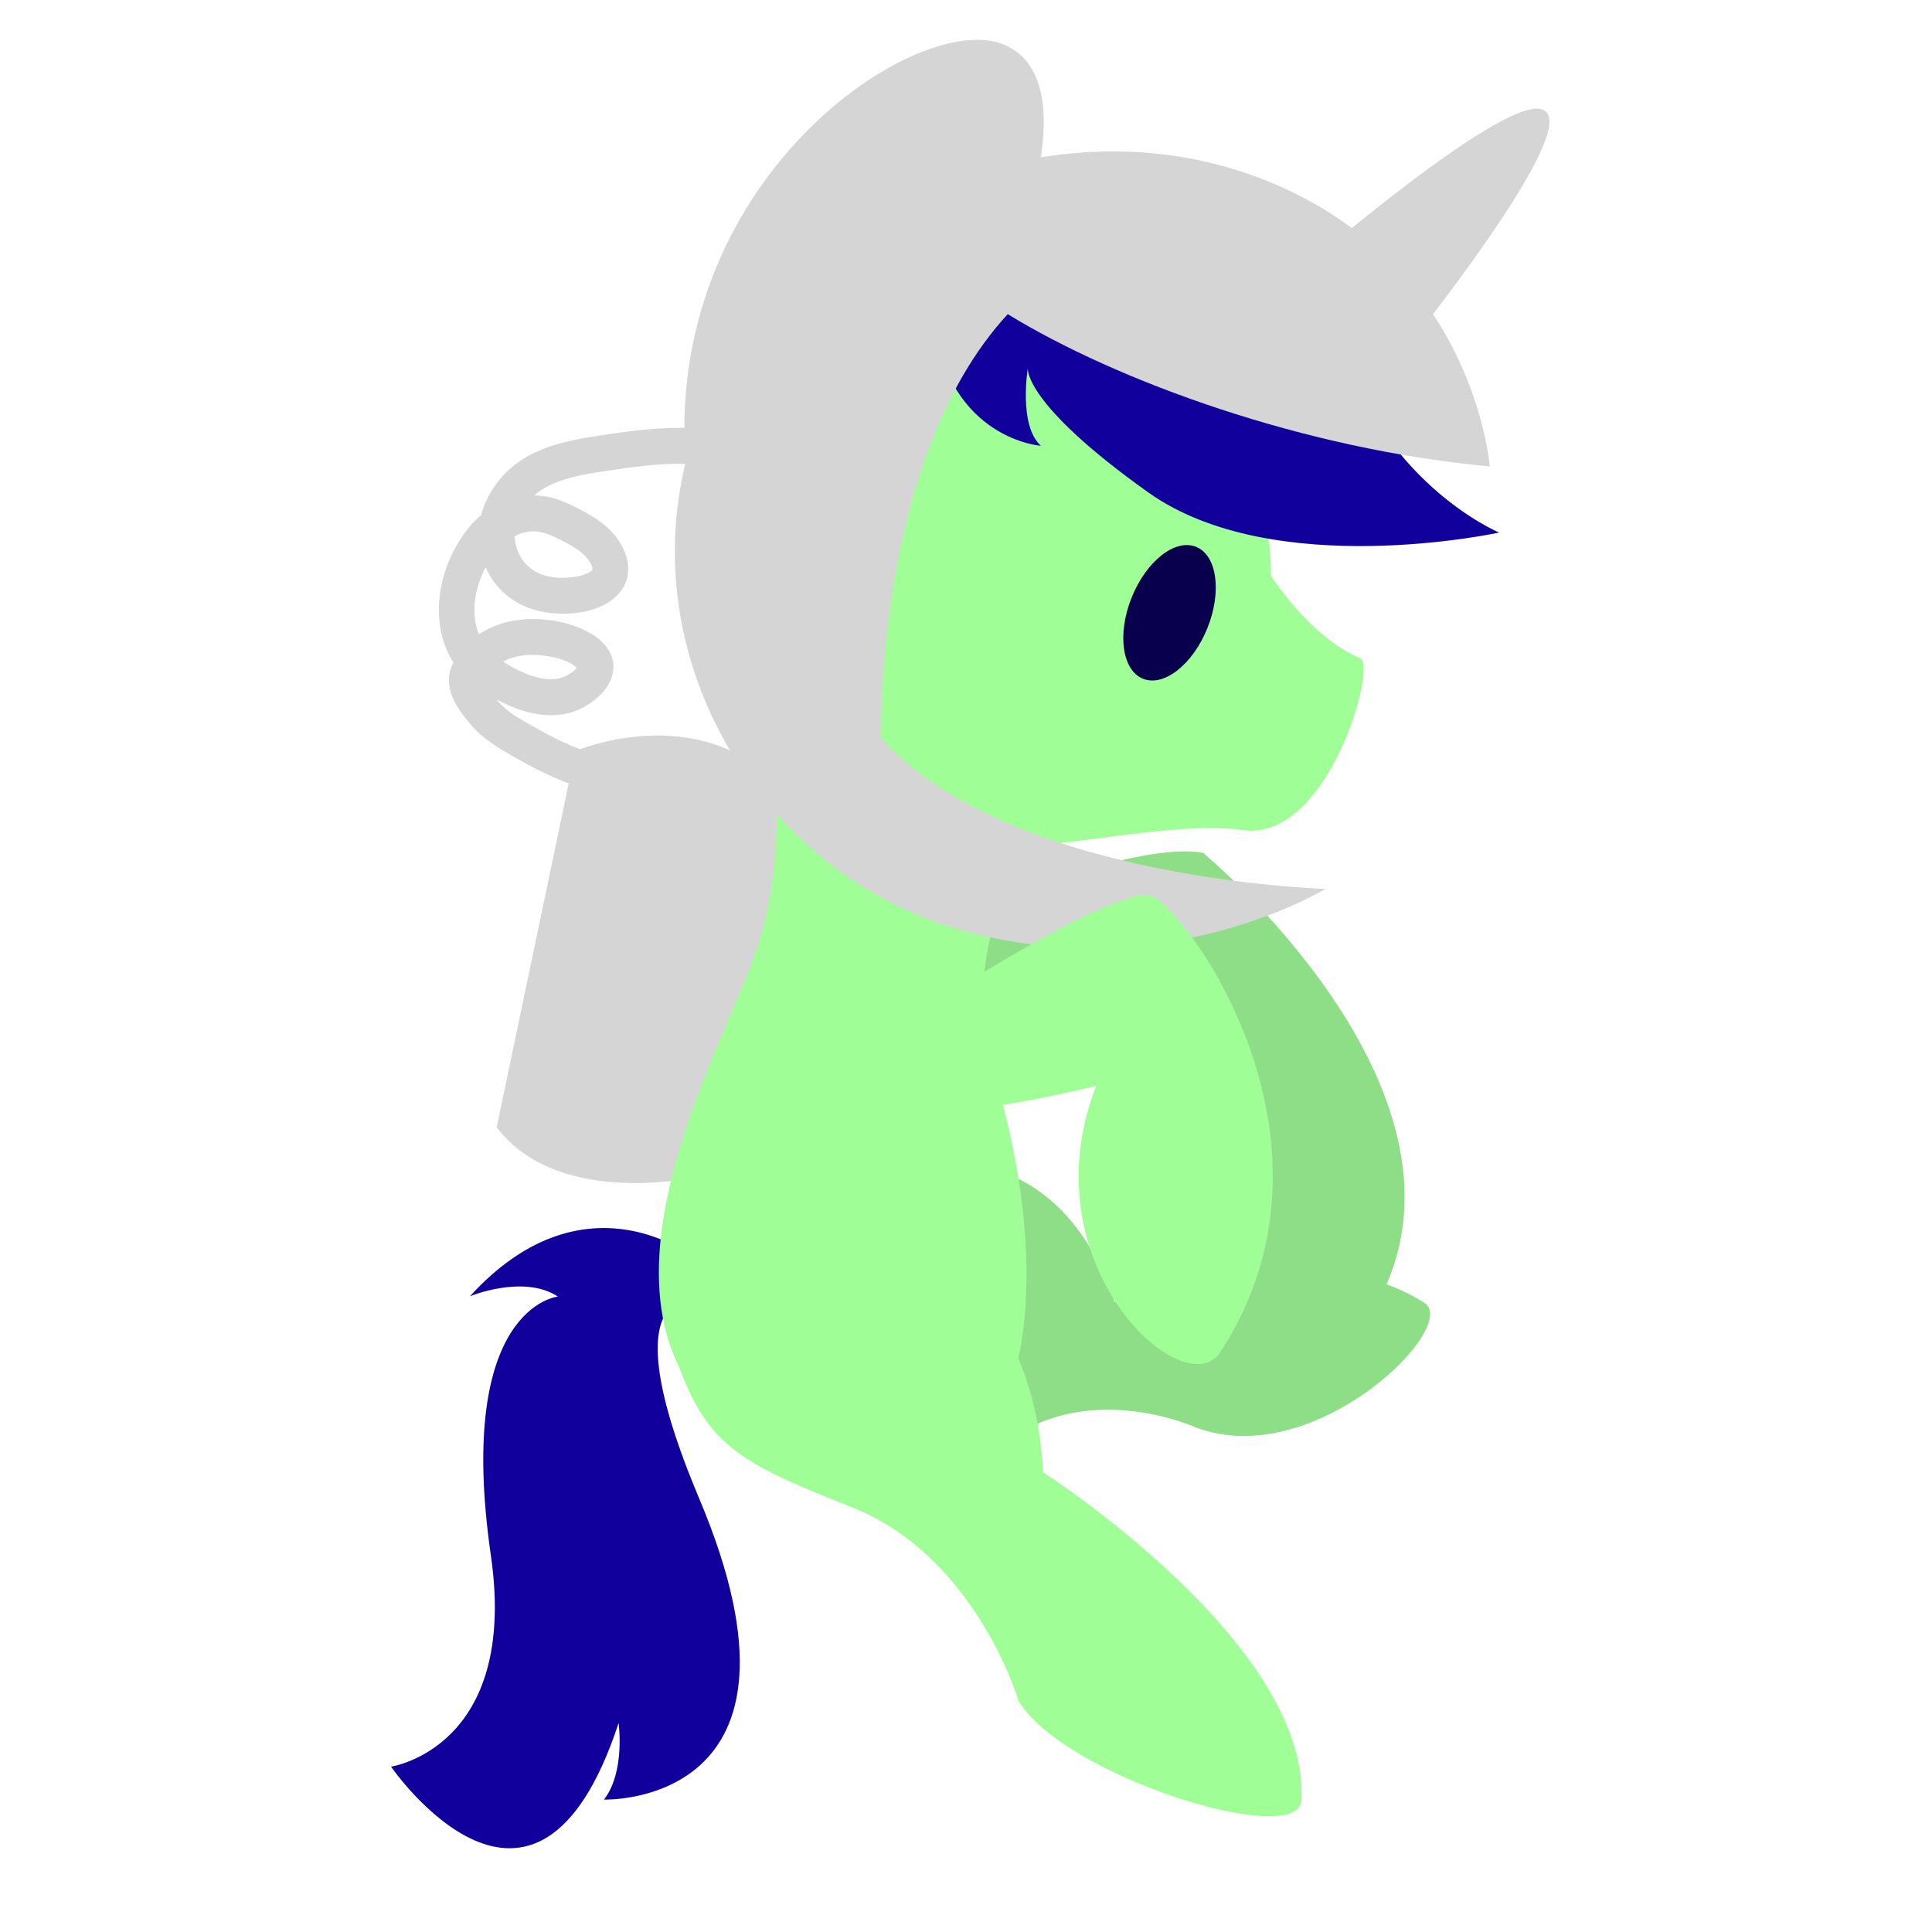
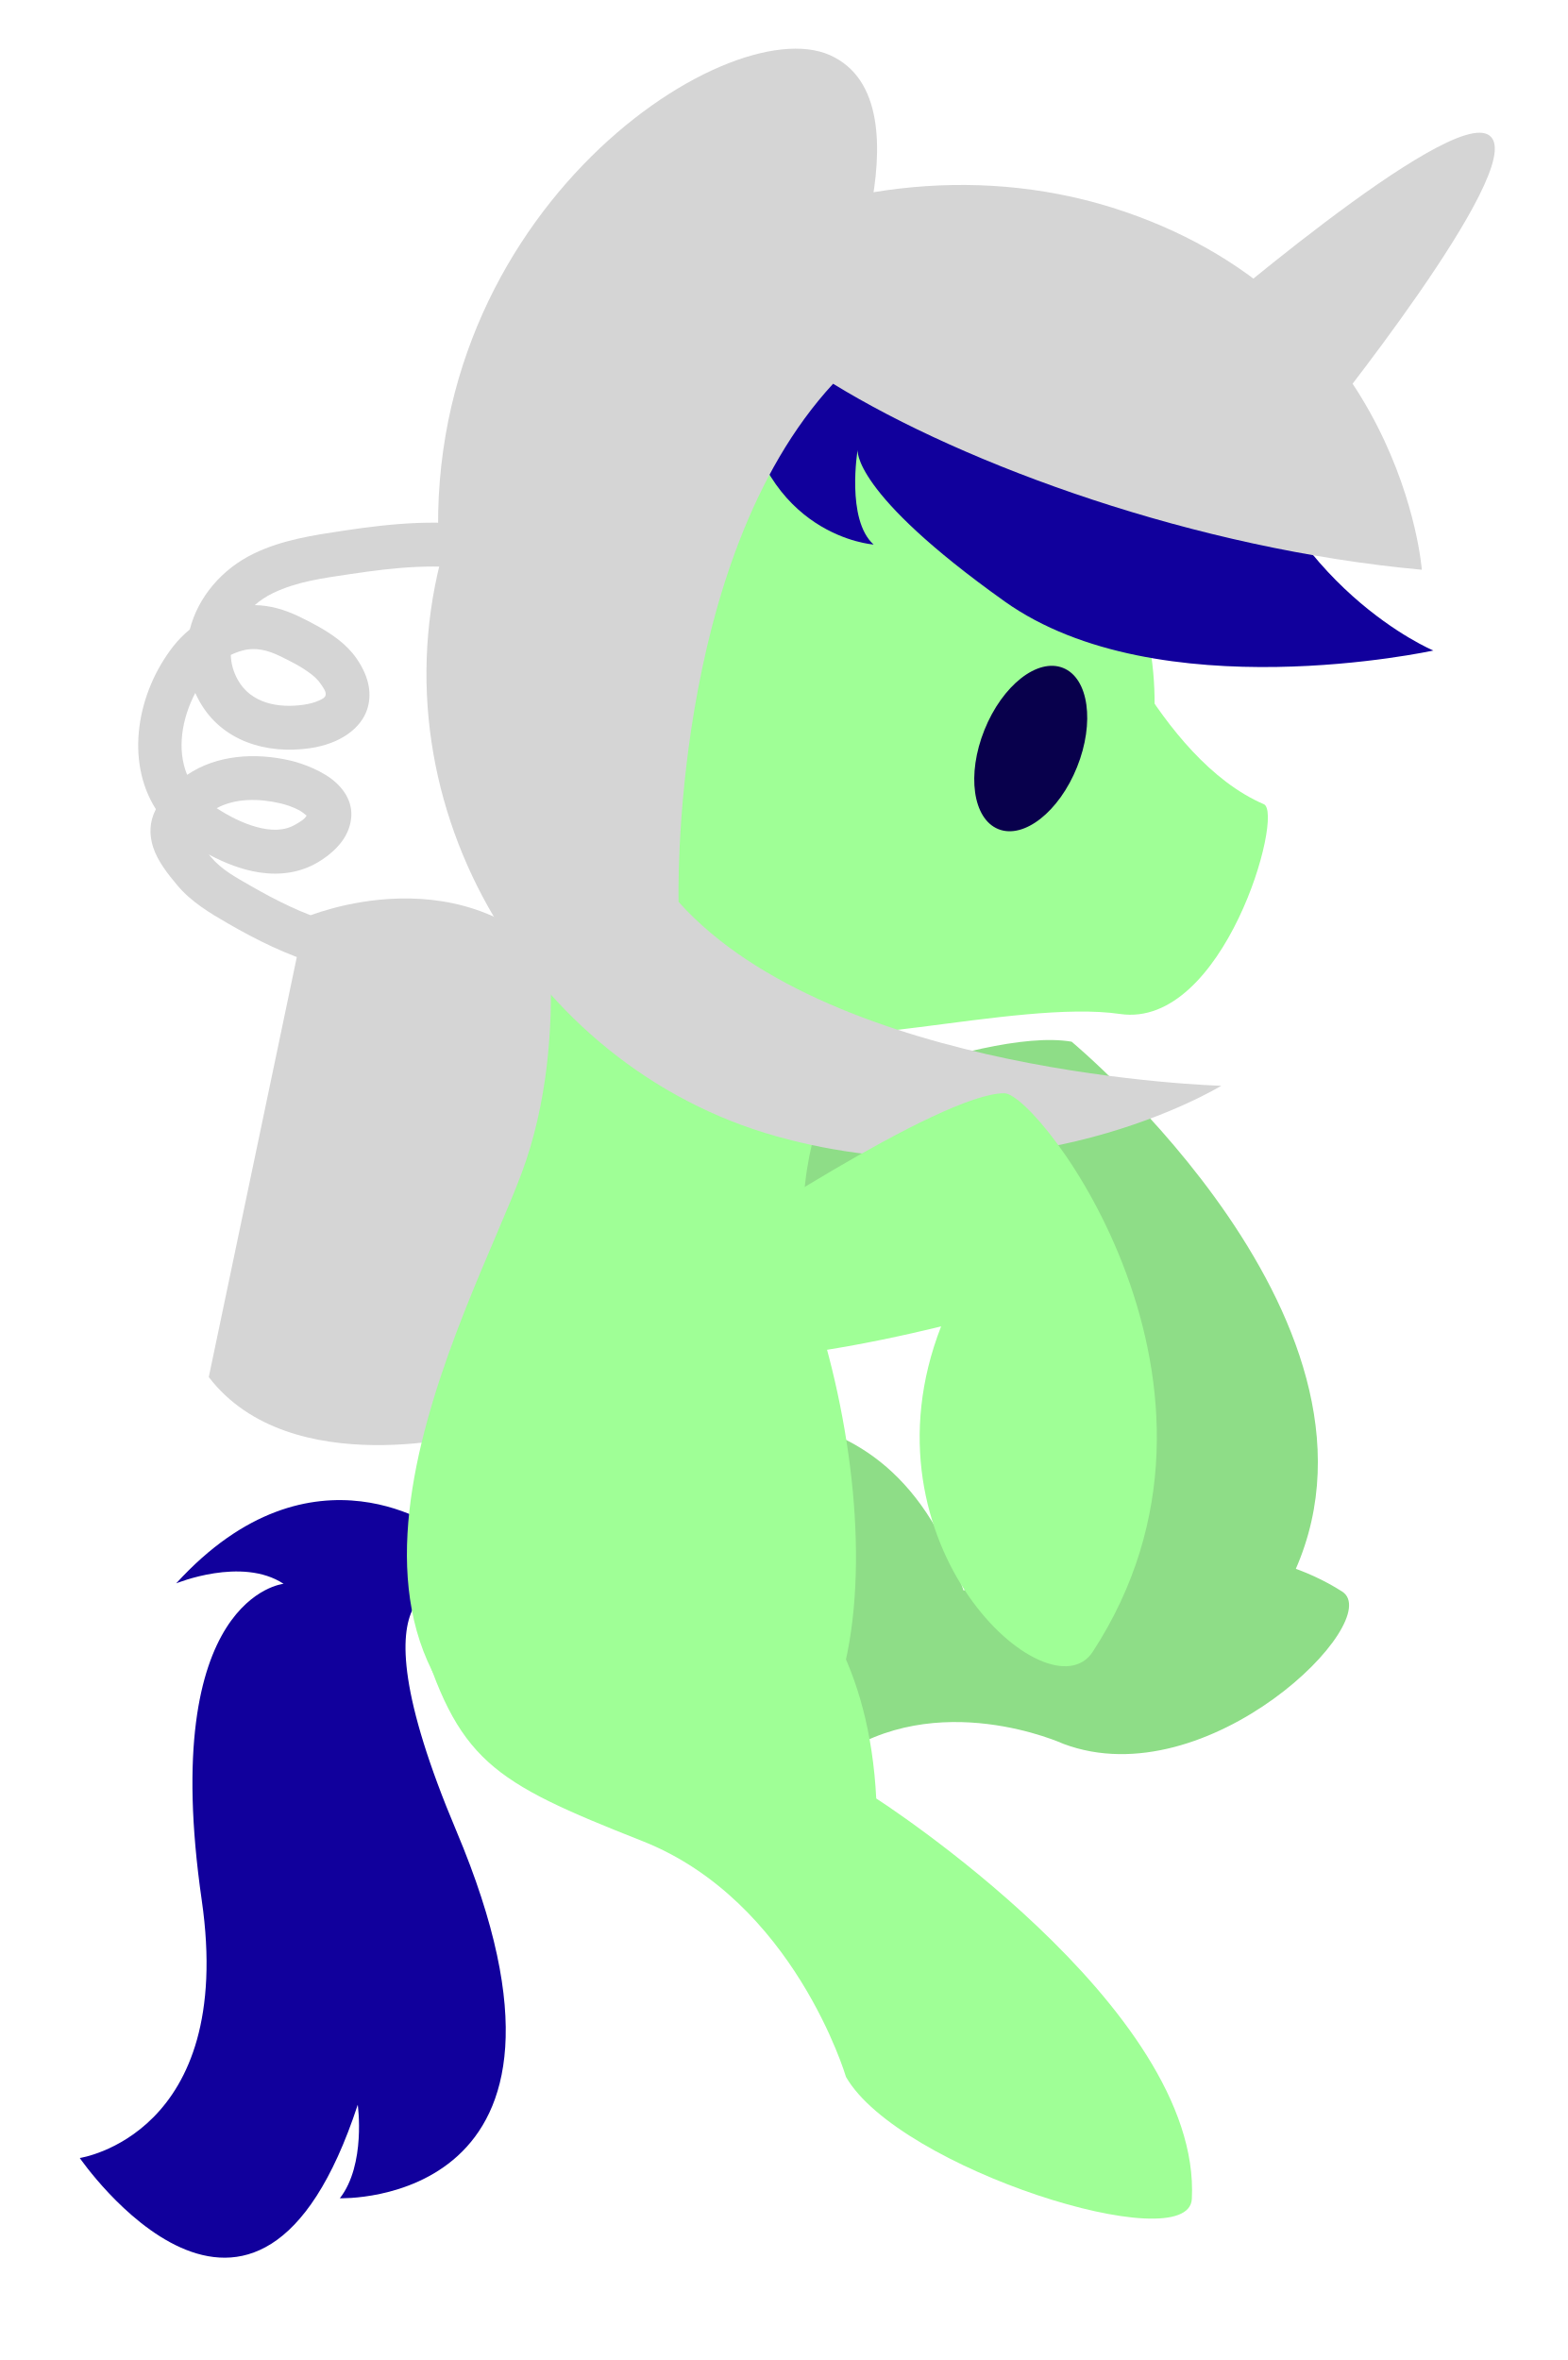
- <svg xmlns="http://www.w3.org/2000/svg" width="100%" height="100%" viewBox="0 0 1024 1024" version="1.1" xml:space="preserve" style="fill-rule:evenodd;clip-rule:evenodd;stroke-linecap:round;stroke-linejoin:round;stroke-miterlimit:1.5;">
-   <g id="kosmos" transform="matrix(0.533333,0,0,0.948148,0,0)">
+ <svg xmlns="http://www.w3.org/2000/svg" width="100%" height="100%" viewBox="0 0 680 1024" version="1.1" xml:space="preserve" style="fill-rule:evenodd;clip-rule:evenodd;stroke-linecap:round;stroke-linejoin:round;stroke-miterlimit:1.5;">
+   <g id="kosmos" transform="matrix(0.354167,0,0,0.948148,0,0)">
    <rect x="0" y="0" width="1920" height="1080" style="fill:none;" />
-     <g transform="matrix(2.94999,0.183971,-0.246143,1.24883,-156.705,-112.533)">
+     <g transform="matrix(4.44234,0.183971,-0.370663,1.24883,-723.462,-112.533)">
      <path d="M279.138,385.169C279.138,385.169 321.756,352.828 353.551,396.98L341.519,564.945C341.519,564.945 292.284,590.771 266.777,555.431L279.138,385.169Z" style="fill:rgb(213,213,213);" />
    </g>
-     <g transform="matrix(1.66006,0.103527,-0.184048,0.933785,435.021,-38.9193)">
+     <g transform="matrix(2.49986,0.103527,-0.277155,0.933785,167.608,-38.9193)">
      <path d="M332.259,707.734C332.259,707.734 436.823,651.676 490.179,766.802C490.179,766.802 598.049,709.787 673.517,746.988C696.567,758.351 619.739,854.272 546.748,835.683C546.748,835.683 482.452,814.509 437.088,855.049C391.724,895.589 278.859,887.481 259.541,842.652C240.224,797.822 332.259,707.734 332.259,707.734Z" style="fill:rgb(142,221,135);" />
    </g>
-     <g transform="matrix(2.21372,0.138055,-0.245431,1.24522,334.125,-254.728)">
+     <g transform="matrix(3.33361,0.138055,-0.36959,1.24522,15.67,-254.728)">
      <path d="M335.518,582.191C335.518,582.191 414.143,535.628 448.726,537.644C448.726,537.644 585.498,627.624 549.702,724.845C538.204,756.072 424.716,702.446 437.57,618.948C437.57,618.948 376.977,636.81 346.558,630.71C316.139,624.61 335.518,582.191 335.518,582.191Z" style="fill:rgb(142,221,135);" />
    </g>
-     <g transform="matrix(2.50429,-0.422479,0.751073,1.40866,-426.024,-220.414)">
+     <g transform="matrix(3.77116,-0.422479,1.13103,1.40866,-1129.02,-220.414)">
      <path d="M226.653,722.145C226.653,722.145 196.839,681.088 142.589,713.623C142.589,713.623 164.57,711.42 174.561,723.349C174.561,723.349 135.983,715.783 121.893,810.312C111,883.393 62.491,876.275 62.491,876.275C62.491,876.275 92.097,968.476 150.103,885.248C150.103,885.248 147.247,903.836 136.411,911.521C136.411,911.521 217.647,938.941 203.975,812.498C194.142,721.558 225.495,740.112 225.495,740.112L226.653,722.145Z" style="fill:rgb(17,0,156);" />
    </g>
-     <g transform="matrix(1.66006,0.103527,-0.184048,0.933785,435.021,-38.9193)">
+     <g transform="matrix(2.49986,0.103527,-0.277155,0.933785,167.608,-38.9193)">
      <circle cx="373.272" cy="344.856" r="162.741" style="fill:rgb(159,255,150);" />
    </g>
-     <g transform="matrix(1.62976,-0.205578,0.365472,0.916739,272.676,81.3018)">
+     <g transform="matrix(2.45422,-0.205578,0.550357,0.916739,-76.864,81.3018)">
      <path d="M505.332,317.995C505.332,317.995 518.313,406.291 563.718,439.174C572.638,445.634 520.74,541.826 473.03,523.56C425.32,505.293 319.173,512.534 302.039,490.242C284.904,467.95 339.752,263.741 505.332,317.995Z" style="fill:rgb(159,255,150);" />
    </g>
-     <g transform="matrix(2.22015,0.138456,-0.246143,1.24883,62.4199,-97.8905)">
+     <g transform="matrix(3.34328,0.138456,-0.370663,1.24883,-393.485,-97.8905)">
      <g transform="matrix(0.747727,0,0,0.747727,170.961,28.2669)">
        <path d="M246.462,441.036C246.462,441.036 271.735,517.208 253.84,588.434C235.944,659.661 156.902,841.459 310.693,883.525C464.484,925.591 455.15,759.086 405.874,644.675C368.488,557.873 416.544,493.821 416.544,493.821C416.544,493.821 347.908,339.382 246.462,441.036Z" style="fill:rgb(159,255,150);" />
      </g>
      <g transform="matrix(0.747727,0,0,0.747727,167.961,28.2669)">
        <path d="M340.527,739.234C340.527,739.234 442.117,743.237 463.087,872.187C463.087,872.187 631.975,955.812 637.365,1049.13C639.071,1078.68 493.902,1050.27 463.388,1008.61C463.388,1008.61 428.829,926.214 352.158,905.351C275.487,884.488 258.488,876.686 231.792,813.52C205.096,750.354 340.527,739.234 340.527,739.234Z" style="fill:rgb(159,255,150);" />
      </g>
    </g>
-     <g transform="matrix(1.66006,0.103527,-0.184048,0.933785,435.021,-38.9193)">
+     <g transform="matrix(2.49986,0.103527,-0.277155,0.933785,167.608,-38.9193)">
      <path d="M337.696,162.907C337.696,162.907 372.28,121.466 444.726,114.846C444.726,114.846 419.71,129.757 418.101,146.257C418.101,146.257 524.418,89.971 557.765,176.63C591.556,264.44 667.17,286.517 667.17,286.517C667.17,286.517 537.157,330.437 456.968,285.748C376.779,241.058 377.674,220.242 377.674,220.242C377.674,220.242 375.752,254.664 390.481,265.247C390.481,265.247 335.982,267.68 318.351,198.053C300.72,128.427 337.696,162.907 337.696,162.907Z" style="fill:rgb(17,0,156);" />
    </g>
-     <g transform="matrix(1.66006,0.103527,-0.184048,0.933785,435.021,-38.9193)">
+     <g transform="matrix(2.49986,0.103527,-0.277155,0.933785,167.608,-38.9193)">
      <path d="M215.331,340.062C215.331,340.062 186.248,206.933 265.569,146.568C355.836,77.873 376.847,118.388 322.287,209.307" style="fill:rgb(159,255,150);" />
    </g>
-     <g transform="matrix(2.22015,0.138456,-0.246143,1.24883,62.4199,-97.8905)">
+     <g transform="matrix(3.34328,0.138456,-0.370663,1.24883,-393.485,-97.8905)">
      <path d="M441.829,170.025C493.315,194.267 579.509,215.329 662.403,213.729C662.403,213.729 644.823,119.239 540.457,96.033C436.091,72.827 326.379,147.1 308.276,241.297C289.738,337.764 358.657,429.473 451.526,444.717C544.395,459.961 610.509,408.576 610.509,408.576C610.509,408.576 469.849,420.342 406.682,363.79C406.682,363.79 389.654,240.852 441.829,170.025Z" style="fill:rgb(213,213,213);" />
    </g>
-     <g transform="matrix(2.5307,0.157823,-0.280573,1.42352,-68.1821,-151.242)">
+     <g transform="matrix(3.81093,0.157823,-0.422511,1.42352,-590.156,-151.242)">
      <path d="M440.264,164.945C440.264,164.945 465.275,87.561 430.14,76.292C395.004,65.024 301.445,143.963 324.857,255.649" style="fill:rgb(213,213,213);" />
    </g>
-     <g transform="matrix(2.22015,0.138456,-0.246143,1.24883,62.4199,-97.8905)">
+     <g transform="matrix(3.34328,0.138456,-0.370663,1.24883,-393.485,-97.8905)">
      <path d="M218.824,284.775C220.476,272.831 227.962,261.624 238.971,254.732C248.718,248.631 259.547,245.771 270.512,242.857C288.216,238.152 305.395,234.598 323.749,235.816C328.155,236.108 331.494,239.923 331.202,244.328C330.909,248.734 327.095,252.073 322.689,251.781C306.109,250.68 290.614,254.07 274.621,258.321C265.207,260.822 255.828,263.056 247.461,268.294C245.189,269.716 243.127,271.436 241.348,273.371C246.831,272.841 252.309,273.777 257.752,275.691C262.861,277.488 268.201,279.58 272.841,282.401C275.642,284.104 278.189,286.13 280.349,288.608C286.119,295.225 287.312,301.45 286.233,306.581C284.723,313.769 277.855,320.139 267.101,322.946C251.703,326.966 234.858,324.025 225.137,310.319C224.491,309.408 223.895,308.486 223.347,307.551C219.487,317.465 218.905,328.815 223.691,337.518C233.551,329.127 247.342,326.635 260.536,328.215C265.089,328.761 272.923,330.705 277.933,334.411C283.197,338.304 286.006,343.734 284.315,350.683C283.01,356.045 278.938,360.576 274.69,363.811C268.533,368.499 261.266,370.245 253.739,369.95C247.334,369.699 240.728,367.905 234.722,365.482L235.593,366.312C239.951,370.487 245.536,372.705 250.99,375.087C261.106,379.506 270.925,383.13 281.82,385.17C286.16,385.982 289.024,390.165 288.211,394.505C287.399,398.845 283.216,401.709 278.876,400.896C266.765,398.629 255.831,394.661 244.586,389.75C237.41,386.616 230.258,383.359 224.525,377.866C220.913,374.407 216.495,369.996 214.315,365.15C212.361,360.803 211.847,356.132 213.756,351.217C200.584,334.827 202.276,309.723 213.515,291.541C215.021,289.105 216.809,286.834 218.824,284.775ZM268.569,347.489C267.933,347.06 266.652,346.234 265.74,345.87C263.217,344.862 260.473,344.322 258.633,344.102C250.646,343.145 242.067,343.989 235.732,348.405C240.299,350.71 245.639,352.802 251.005,353.63C255.955,354.394 260.974,354.144 264.996,351.082C266.304,350.085 267.915,349.02 268.569,347.489ZM234.679,292.366C235.094,295.341 236.22,298.289 238.187,301.062C243.885,309.095 254.035,309.821 263.06,307.465C265.111,306.929 266.941,306.232 268.428,305.327C269.425,304.721 270.382,304.21 270.575,303.291C270.847,302.001 269.74,300.786 268.289,299.122C267.216,297.891 265.921,296.919 264.529,296.073C260.822,293.819 256.524,292.22 252.443,290.784C247.956,289.206 243.433,288.504 238.913,290.234C237.439,290.797 236.018,291.515 234.679,292.366Z" style="fill:rgb(213,213,213);" />
    </g>
-     <g transform="matrix(2.07285,0.468238,-0.832423,1.16598,364.204,-243.689)">
+     <g transform="matrix(3.12147,0.468238,-1.25353,1.16598,60.9667,-243.689)">
      <ellipse cx="505.413" cy="299.82" rx="18.172" ry="31.632" style="fill:rgb(8,0,76);" />
    </g>
-     <g transform="matrix(2.22015,0.138456,-0.246143,1.24883,62.4199,-97.8905)">
+     <g transform="matrix(3.34328,0.138456,-0.370663,1.24883,-393.485,-97.8905)">
      <path d="M569.324,137.001C569.324,137.001 654.661,44.603 669.413,54.287C684.164,63.97 618.915,166.126 618.915,166.126C618.915,166.126 576.037,182.234 569.324,137.001Z" style="fill:rgb(213,213,213);stroke:rgb(213,213,213);stroke-width:0.84px;" />
    </g>
-     <g transform="matrix(2.21372,0.138055,-0.245431,1.24522,348.942,-215.879)">
+     <g transform="matrix(3.33361,0.138055,-0.36959,1.24522,37.9829,-215.879)">
      <path d="M315.727,596.624C315.727,596.624 393.123,531.381 416.385,528.987C428.978,527.691 522.845,625.189 470.926,728.192C457.838,754.158 380.637,698.989 402.782,616.164C402.782,616.164 339.583,639.758 324.291,634.284C308.998,628.81 315.727,596.624 315.727,596.624Z" style="fill:rgb(159,255,150);" />
    </g>
  </g>
</svg>
